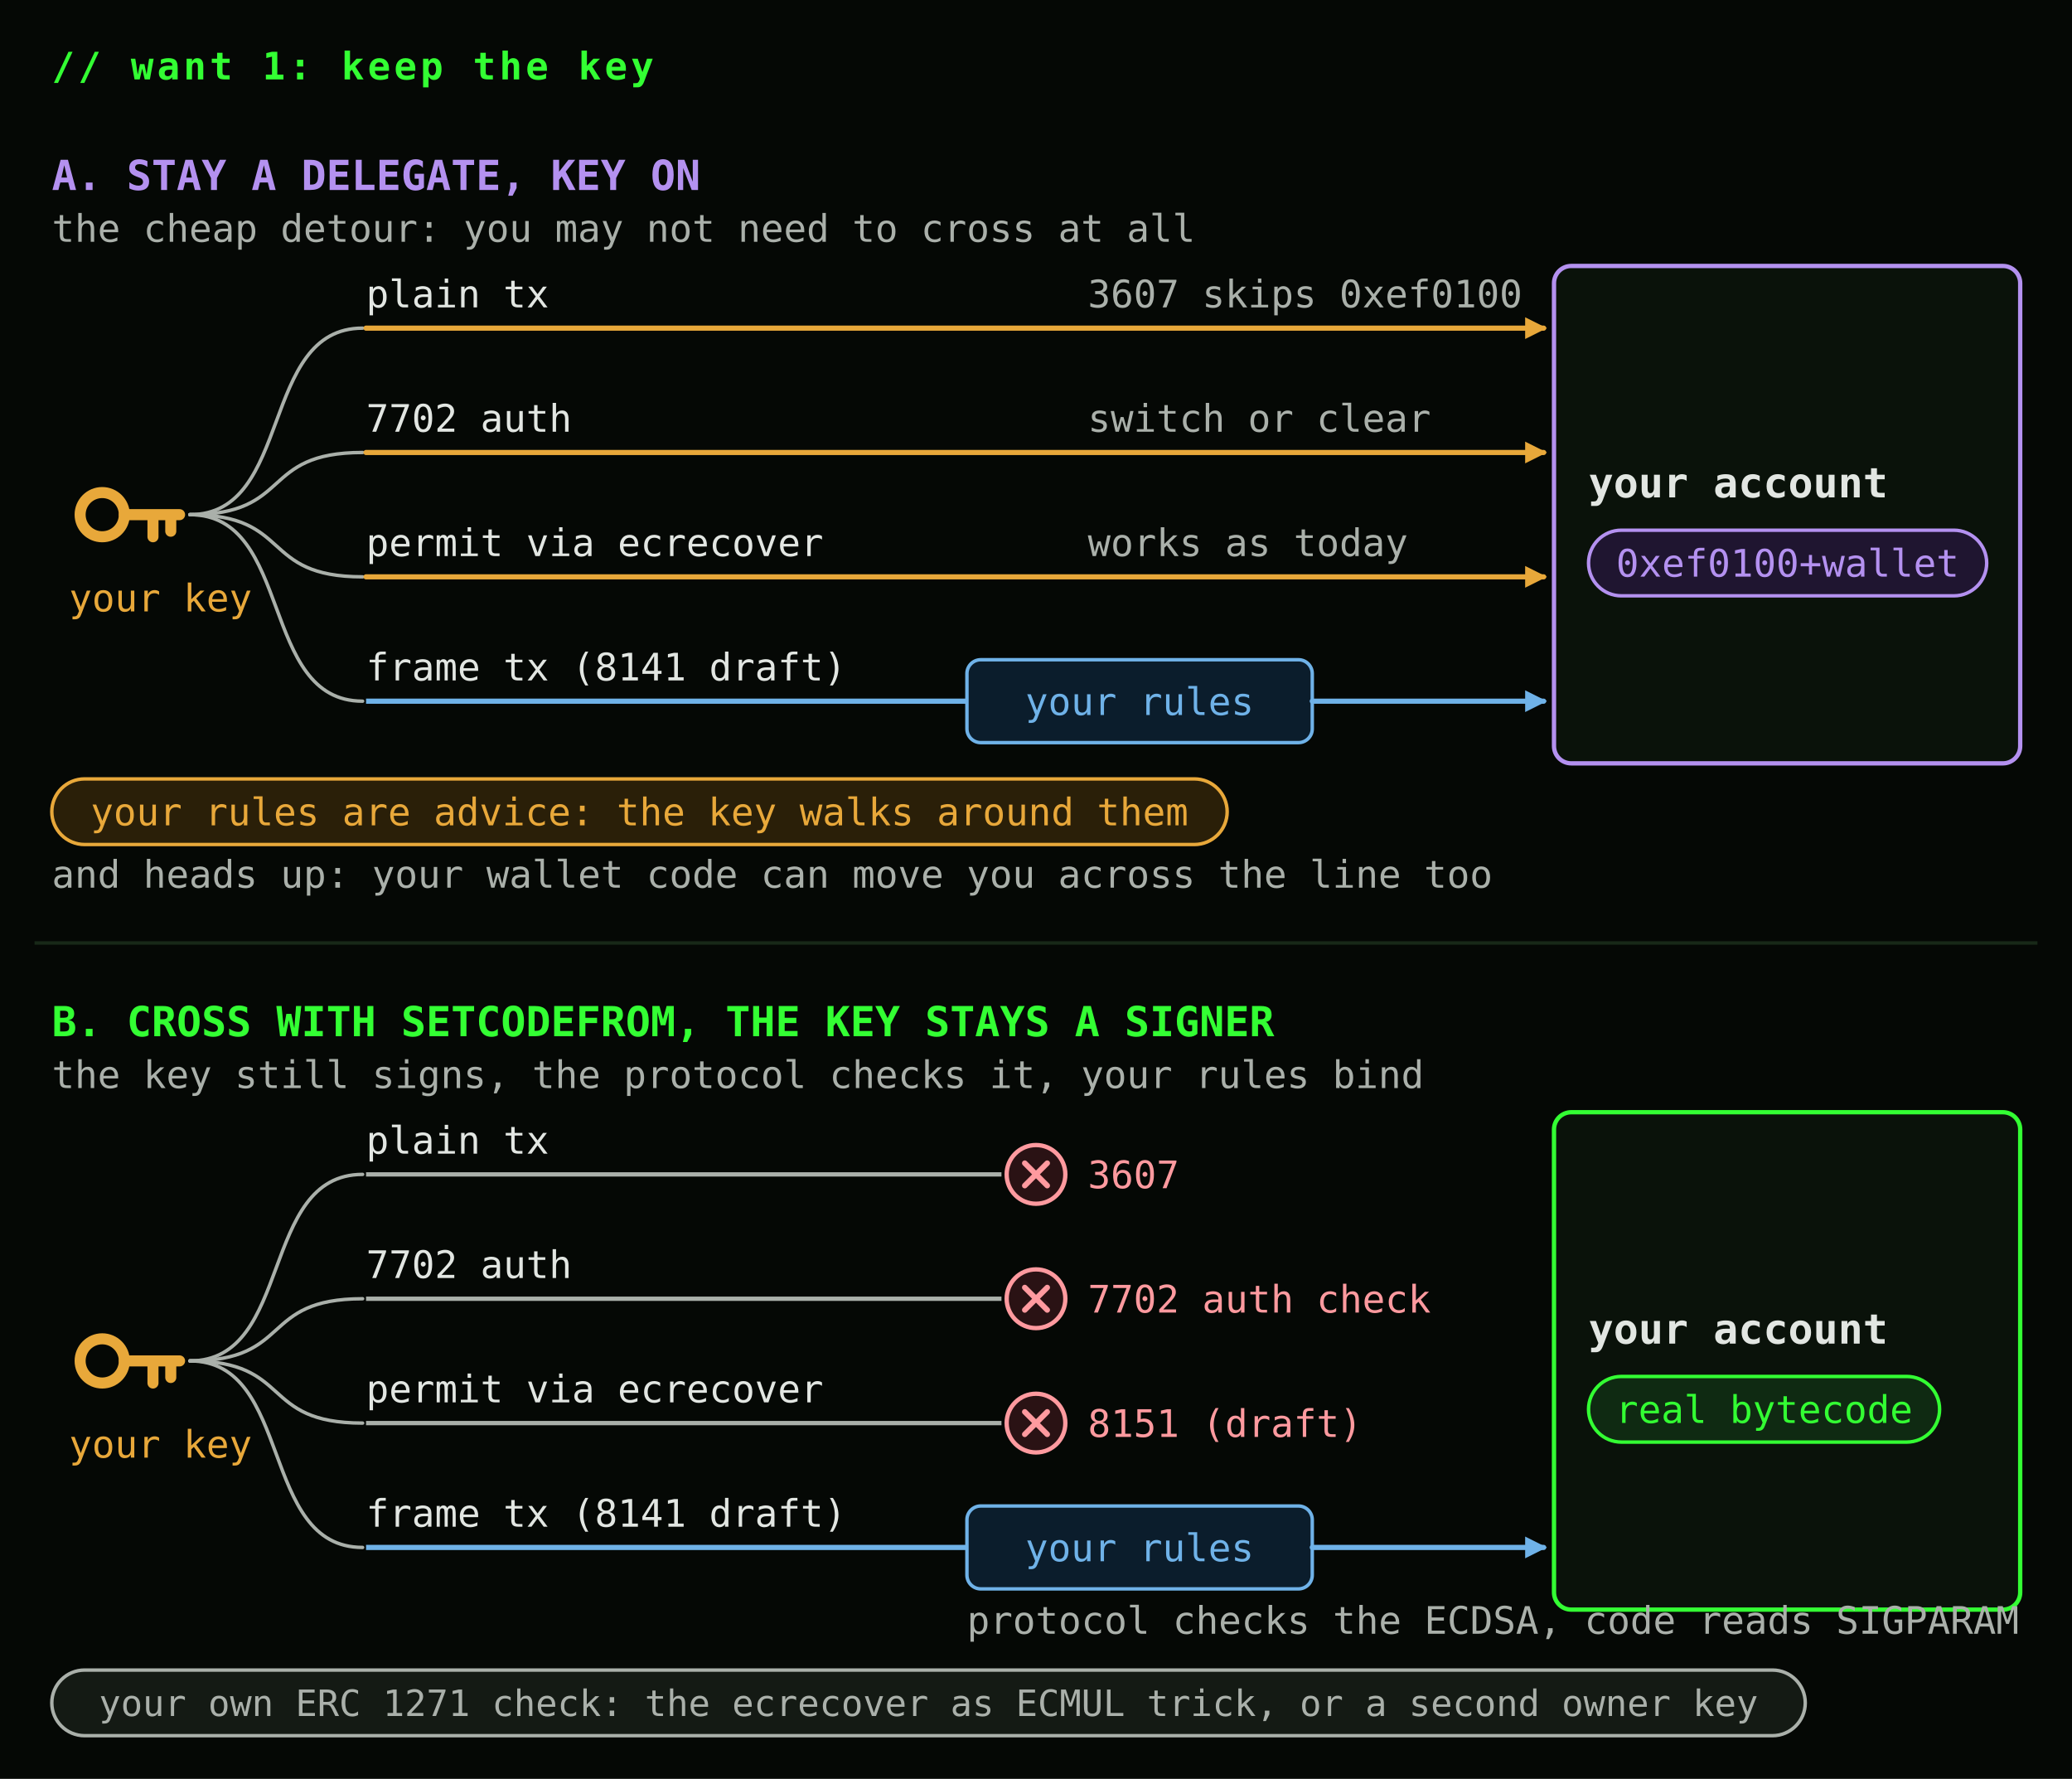
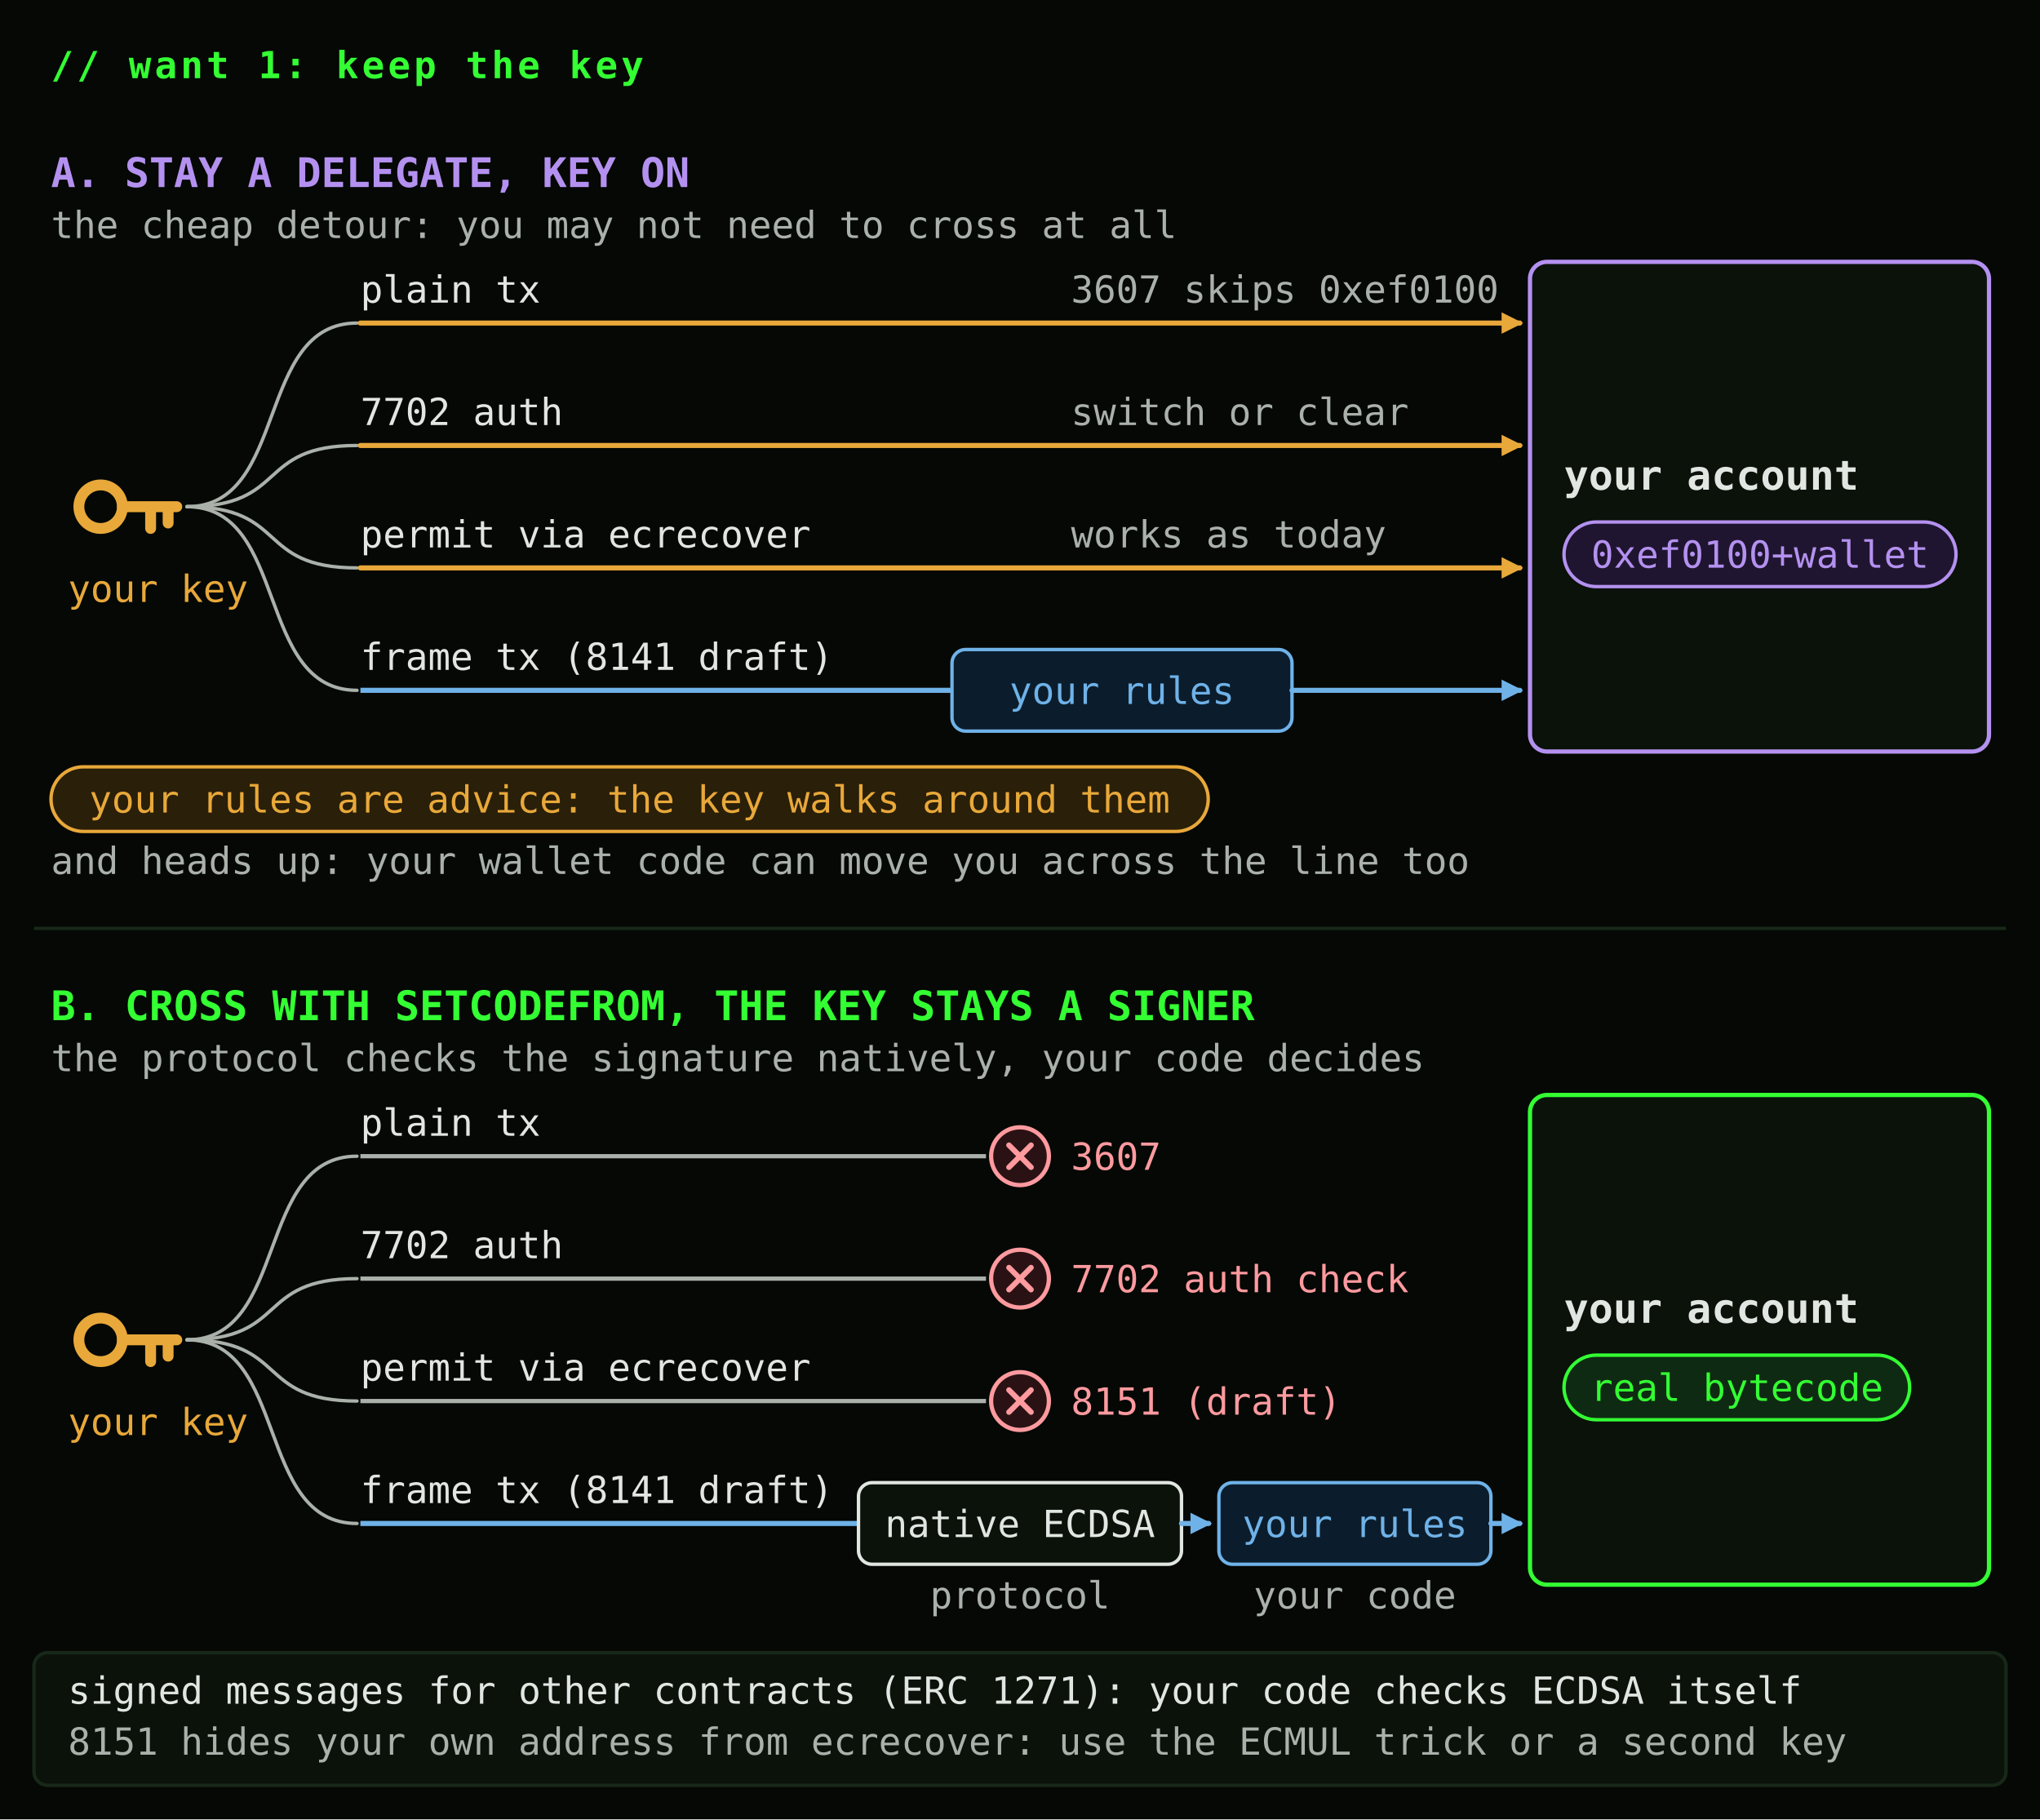
- <svg xmlns="http://www.w3.org/2000/svg" width="1200" height="1030" viewBox="0 0 1200 1030" font-family="ui-monospace, SFMono-Regular, Menlo, Consolas, 'DejaVu Sans Mono', monospace">
+ <svg xmlns="http://www.w3.org/2000/svg" width="1200" height="1070" viewBox="0 0 1200 1070" font-family="ui-monospace, SFMono-Regular, Menlo, Consolas, 'DejaVu Sans Mono', monospace">
  <defs>
    <marker id="ah0" viewBox="0 0 10 10" refX="8.5" refY="5" markerWidth="4.2" markerHeight="4.2" orient="auto-start-reverse">
      <path d="M0,0 L10,5 L0,10 z" fill="#33ff33" />
    </marker>
    <marker id="ah1" viewBox="0 0 10 10" refX="8.5" refY="5" markerWidth="4.2" markerHeight="4.2" orient="auto-start-reverse">
      <path d="M0,0 L10,5 L0,10 z" fill="#e8a83a" />
    </marker>
    <marker id="ah2" viewBox="0 0 10 10" refX="8.5" refY="5" markerWidth="4.2" markerHeight="4.2" orient="auto-start-reverse">
      <path d="M0,0 L10,5 L0,10 z" fill="#b491f0" />
    </marker>
    <marker id="ah3" viewBox="0 0 10 10" refX="8.5" refY="5" markerWidth="4.2" markerHeight="4.2" orient="auto-start-reverse">
      <path d="M0,0 L10,5 L0,10 z" fill="#6fb2e8" />
    </marker>
    <marker id="ah4" viewBox="0 0 10 10" refX="8.5" refY="5" markerWidth="4.2" markerHeight="4.2" orient="auto-start-reverse">
      <path d="M0,0 L10,5 L0,10 z" fill="#ff9a9f" />
    </marker>
    <marker id="ah5" viewBox="0 0 10 10" refX="8.5" refY="5" markerWidth="4.2" markerHeight="4.2" orient="auto-start-reverse">
      <path d="M0,0 L10,5 L0,10 z" fill="#aab0aa" />
    </marker>
  </defs>
-   <rect width="1200" height="1030" fill="#050805" />
+   <rect width="1200" height="1070" fill="#050805" />
  <text x="30" y="46.0" font-size="22" fill="#33ff33" font-weight="700" letter-spacing="2">// want 1: keep the key</text>
  <text x="30" y="110.0" font-size="24" fill="#b491f0" font-weight="700">A. STAY A DELEGATE, KEY ON</text>
  <text x="30" y="140.0" font-size="22" fill="#aab0aa">the cheap detour: you may not need to cross at all</text>
  <g fill="none" stroke="#e8a83a" stroke-width="6.4" stroke-linecap="round">
    <circle cx="59.2" cy="298.0" r="12.8" />
    <path d="M72.0,298.0 H104.0 M88.6,298.0 v12.8 M98.9,298.0 v9.6" />
  </g>
  <text x="40" y="354.0" font-size="22" fill="#e8a83a">your key</text>
  <rect x="900" y="154" width="270" height="288" rx="10" fill="#0a120a" stroke="#b491f0" stroke-width="2.5" />
  <text x="920" y="288.0" font-size="24" fill="#e2e6e2" font-weight="700">your account</text>
  <rect x="920" y="307.0" width="230.6" height="38" rx="19.0" fill="#1f1530" stroke="#b491f0" stroke-width="2" />
  <text x="1035.3" y="333.9" font-size="22" fill="#b491f0" text-anchor="middle">0xef0100+wallet</text>
  <path d="M110,298.0 C170,298.0 150,190 210,190" fill="none" stroke="#aab0aa" stroke-width="2" stroke-linecap="round" stroke-linejoin="round" />
  <text x="212" y="178.0" font-size="22" fill="#e2e6e2">plain tx</text>
  <path d="M212,190 L894,190" fill="none" stroke="#e8a83a" stroke-width="3" stroke-linecap="round" stroke-linejoin="round" marker-end="url(#ah1)" />
  <text x="630" y="178.0" font-size="22" fill="#aab0aa">3607 skips 0xef0100</text>
  <path d="M110,298.0 C170,298.0 150,262 210,262" fill="none" stroke="#aab0aa" stroke-width="2" stroke-linecap="round" stroke-linejoin="round" />
  <text x="212" y="250.0" font-size="22" fill="#e2e6e2">7702 auth</text>
  <path d="M212,262 L894,262" fill="none" stroke="#e8a83a" stroke-width="3" stroke-linecap="round" stroke-linejoin="round" marker-end="url(#ah1)" />
  <text x="630" y="250.0" font-size="22" fill="#aab0aa">switch or clear</text>
  <path d="M110,298.0 C170,298.0 150,334 210,334" fill="none" stroke="#aab0aa" stroke-width="2" stroke-linecap="round" stroke-linejoin="round" />
  <text x="212" y="322.0" font-size="22" fill="#e2e6e2">permit via ecrecover</text>
  <path d="M212,334 L894,334" fill="none" stroke="#e8a83a" stroke-width="3" stroke-linecap="round" stroke-linejoin="round" marker-end="url(#ah1)" />
  <text x="630" y="322.0" font-size="22" fill="#aab0aa">works as today</text>
  <path d="M110,298.0 C170,298.0 150,406 210,406" fill="none" stroke="#aab0aa" stroke-width="2" stroke-linecap="round" stroke-linejoin="round" />
  <text x="212" y="394.0" font-size="22" fill="#e2e6e2">frame tx (8141 draft)</text>
  <line x1="212" y1="406" x2="560" y2="406" stroke="#6fb2e8" stroke-width="3" />
  <rect x="560" y="382" width="200" height="48" rx="8" fill="#0b1d2c" stroke="#6fb2e8" stroke-width="2" />
  <text x="660" y="414.0" font-size="22" fill="#6fb2e8" text-anchor="middle">your rules</text>
  <path d="M760,406 L894,406" fill="none" stroke="#6fb2e8" stroke-width="3" stroke-linecap="round" stroke-linejoin="round" marker-end="url(#ah3)" />
  <rect x="30" y="451.0" width="680.72" height="38" rx="19.0" fill="#2a1f08" stroke="#e8a83a" stroke-width="2" />
  <text x="370.36" y="477.9" font-size="22" fill="#e8a83a" text-anchor="middle">your rules are advice: the key walks around them</text>
  <text x="30" y="514.0" font-size="22" fill="#aab0aa">and heads up: your wallet code can move you across the line too</text>
  <line x1="20" y1="546" x2="1180" y2="546" stroke="#182818" stroke-width="2" />
  <text x="30" y="600.0" font-size="24" fill="#33ff33" font-weight="700">B. CROSS WITH SETCODEFROM, THE KEY STAYS A SIGNER</text>
-   <text x="30" y="630.0" font-size="22" fill="#aab0aa">the key still signs, the protocol checks it, your rules bind</text>
+   <text x="30" y="630.0" font-size="22" fill="#aab0aa">the protocol checks the signature natively, your code decides</text>
  <g fill="none" stroke="#e8a83a" stroke-width="6.4" stroke-linecap="round">
    <circle cx="59.2" cy="788.0" r="12.8" />
    <path d="M72.0,788.0 H104.0 M88.6,788.0 v12.8 M98.9,788.0 v9.6" />
  </g>
  <text x="40" y="844.0" font-size="22" fill="#e8a83a">your key</text>
  <rect x="900" y="644" width="270" height="288" rx="10" fill="#0a120a" stroke="#33ff33" stroke-width="2.5" />
  <text x="920" y="778.0" font-size="24" fill="#e2e6e2" font-weight="700">your account</text>
  <rect x="920" y="797.0" width="203.32" height="38" rx="19.0" fill="#0f2a12" stroke="#33ff33" stroke-width="2" />
  <text x="1021.66" y="823.9" font-size="22" fill="#33ff33" text-anchor="middle">real bytecode</text>
  <path d="M110,788.0 C170,788.0 150,680 210,680" fill="none" stroke="#aab0aa" stroke-width="2" stroke-linecap="round" stroke-linejoin="round" />
  <text x="212" y="668.0" font-size="22" fill="#e2e6e2">plain tx</text>
  <line x1="212" y1="680" x2="580" y2="680" stroke="#aab0aa" stroke-width="2.5" />
  <circle cx="600" cy="680" r="17" fill="#2a1214" stroke="#ff9a9f" stroke-width="2.5" />
  <path d="M593.5,673.5 l13,13 M606.5,673.5 l-13,13" stroke="#ff9a9f" stroke-width="3.2" stroke-linecap="round" />
  <text x="630" y="688.0" font-size="22" fill="#ff9a9f">3607</text>
  <path d="M110,788.0 C170,788.0 150,752 210,752" fill="none" stroke="#aab0aa" stroke-width="2" stroke-linecap="round" stroke-linejoin="round" />
  <text x="212" y="740.0" font-size="22" fill="#e2e6e2">7702 auth</text>
  <line x1="212" y1="752" x2="580" y2="752" stroke="#aab0aa" stroke-width="2.5" />
  <circle cx="600" cy="752" r="17" fill="#2a1214" stroke="#ff9a9f" stroke-width="2.5" />
  <path d="M593.5,745.5 l13,13 M606.5,745.5 l-13,13" stroke="#ff9a9f" stroke-width="3.2" stroke-linecap="round" />
  <text x="630" y="760.0" font-size="22" fill="#ff9a9f">7702 auth check</text>
  <path d="M110,788.0 C170,788.0 150,824 210,824" fill="none" stroke="#aab0aa" stroke-width="2" stroke-linecap="round" stroke-linejoin="round" />
  <text x="212" y="812.0" font-size="22" fill="#e2e6e2">permit via ecrecover</text>
  <line x1="212" y1="824" x2="580" y2="824" stroke="#aab0aa" stroke-width="2.5" />
  <circle cx="600" cy="824" r="17" fill="#2a1214" stroke="#ff9a9f" stroke-width="2.5" />
  <path d="M593.5,817.5 l13,13 M606.5,817.5 l-13,13" stroke="#ff9a9f" stroke-width="3.2" stroke-linecap="round" />
  <text x="630" y="832.0" font-size="22" fill="#ff9a9f">8151 (draft)</text>
  <path d="M110,788.0 C170,788.0 150,896 210,896" fill="none" stroke="#aab0aa" stroke-width="2" stroke-linecap="round" stroke-linejoin="round" />
  <text x="212" y="884.0" font-size="22" fill="#e2e6e2">frame tx (8141 draft)</text>
-   <line x1="212" y1="896" x2="560" y2="896" stroke="#6fb2e8" stroke-width="3" />
-   <rect x="560" y="872" width="200" height="48" rx="8" fill="#0b1d2c" stroke="#6fb2e8" stroke-width="2" />
-   <text x="660" y="904.0" font-size="22" fill="#6fb2e8" text-anchor="middle">your rules</text>
-   <path d="M760,896 L894,896" fill="none" stroke="#6fb2e8" stroke-width="3" stroke-linecap="round" stroke-linejoin="round" marker-end="url(#ah3)" />
-   <text x="560" y="946.0" font-size="22" fill="#aab0aa">protocol checks the ECDSA, code reads SIGPARAM</text>
-   <rect x="30" y="967.0" width="1015.52" height="38" rx="19.0" fill="#141a14" stroke="#aab0aa" stroke-width="2" />
-   <text x="537.76" y="993.6" font-size="21" fill="#aab0aa" text-anchor="middle">your own ERC 1271 check: the ecrecover as ECMUL trick, or a second owner key</text>
+   <line x1="212" y1="896" x2="505" y2="896" stroke="#6fb2e8" stroke-width="3" />
+   <rect x="505" y="872" width="190" height="48" rx="8" fill="#0a120a" stroke="#e2e6e2" stroke-width="2" />
+   <text x="600" y="904.0" font-size="22" fill="#e2e6e2" text-anchor="middle">native ECDSA</text>
+   <text x="600" y="946.0" font-size="22" fill="#aab0aa" text-anchor="middle">protocol</text>
+   <path d="M695,896 L711,896" fill="none" stroke="#6fb2e8" stroke-width="3" stroke-linecap="round" stroke-linejoin="round" marker-end="url(#ah3)" />
+   <rect x="717" y="872" width="160" height="48" rx="8" fill="#0b1d2c" stroke="#6fb2e8" stroke-width="2" />
+   <text x="797" y="904.0" font-size="22" fill="#6fb2e8" text-anchor="middle">your rules</text>
+   <text x="797" y="946.0" font-size="22" fill="#aab0aa" text-anchor="middle">your code</text>
+   <path d="M877,896 L894,896" fill="none" stroke="#6fb2e8" stroke-width="3" stroke-linecap="round" stroke-linejoin="round" marker-end="url(#ah3)" />
+   <rect x="20" y="972" width="1160" height="78" rx="8" fill="#0a120a" stroke="#182818" stroke-width="2" />
+   <text x="40" y="1002.0" font-size="22" fill="#e2e6e2">signed messages for other contracts (ERC 1271): your code checks ECDSA itself</text>
+   <text x="40" y="1032.0" font-size="22" fill="#aab0aa">8151 hides your own address from ecrecover: use the ECMUL trick or a second key</text>
</svg>
